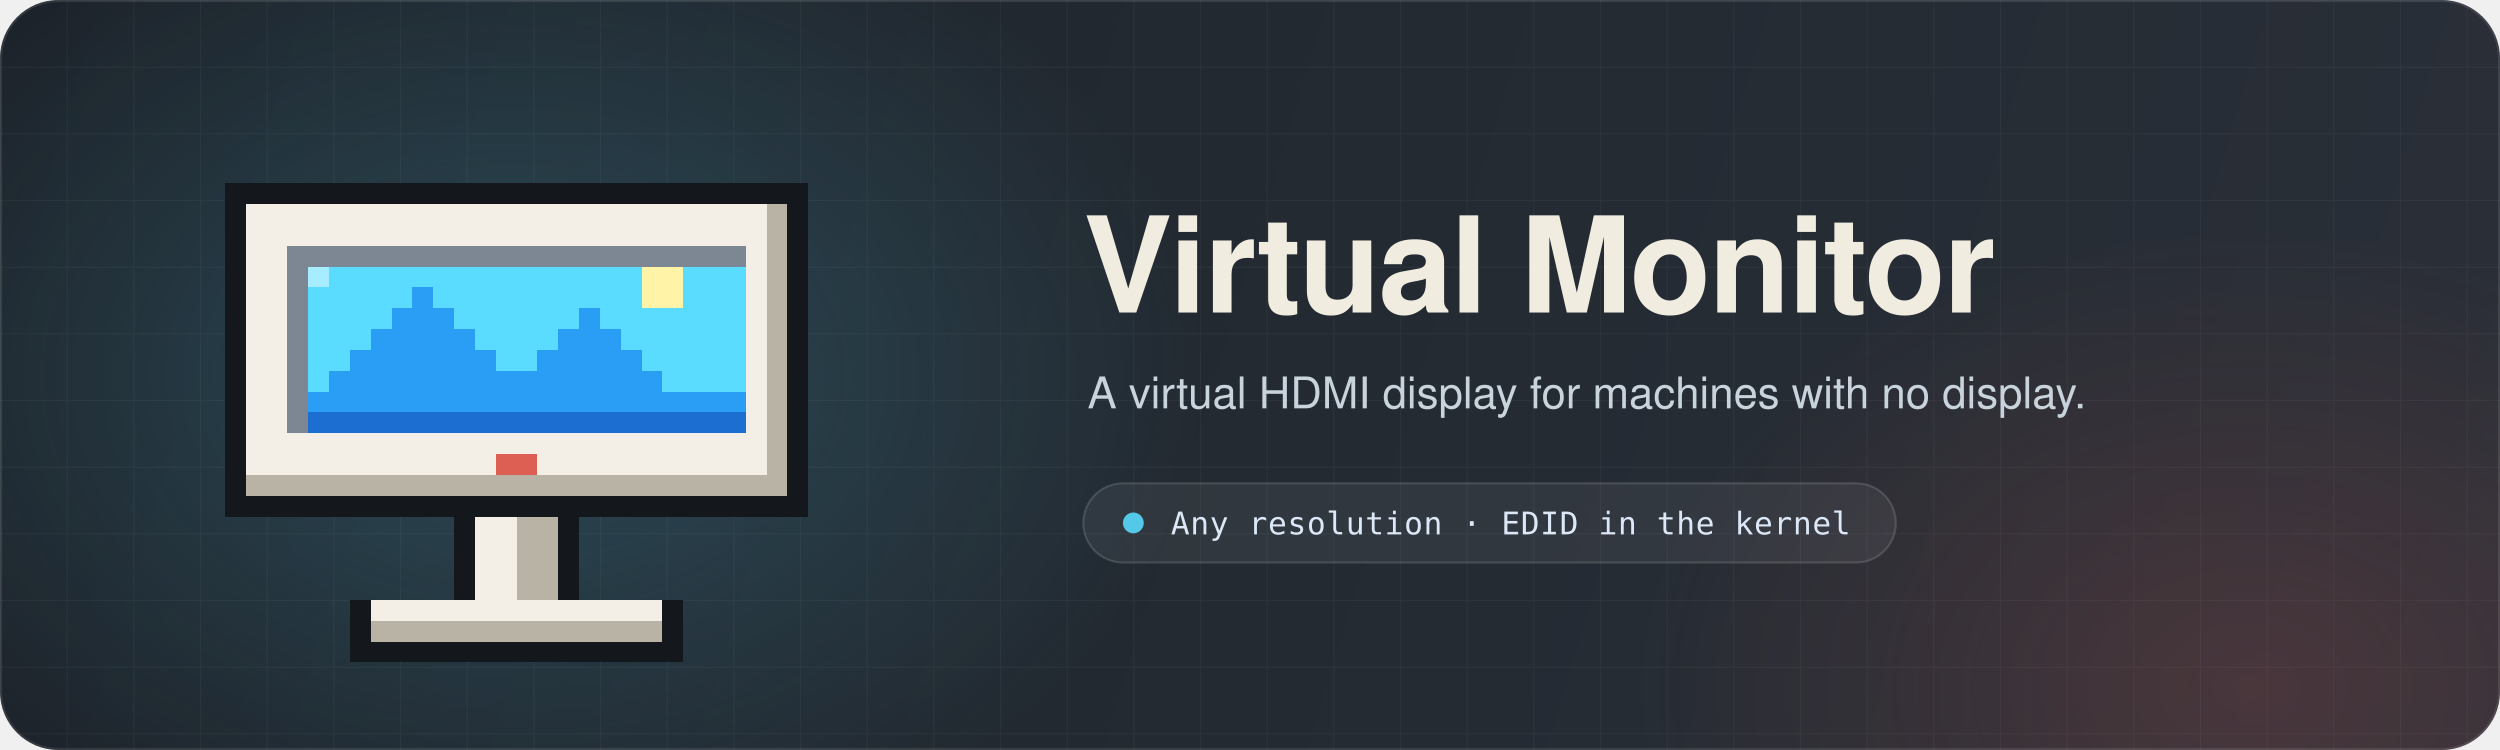
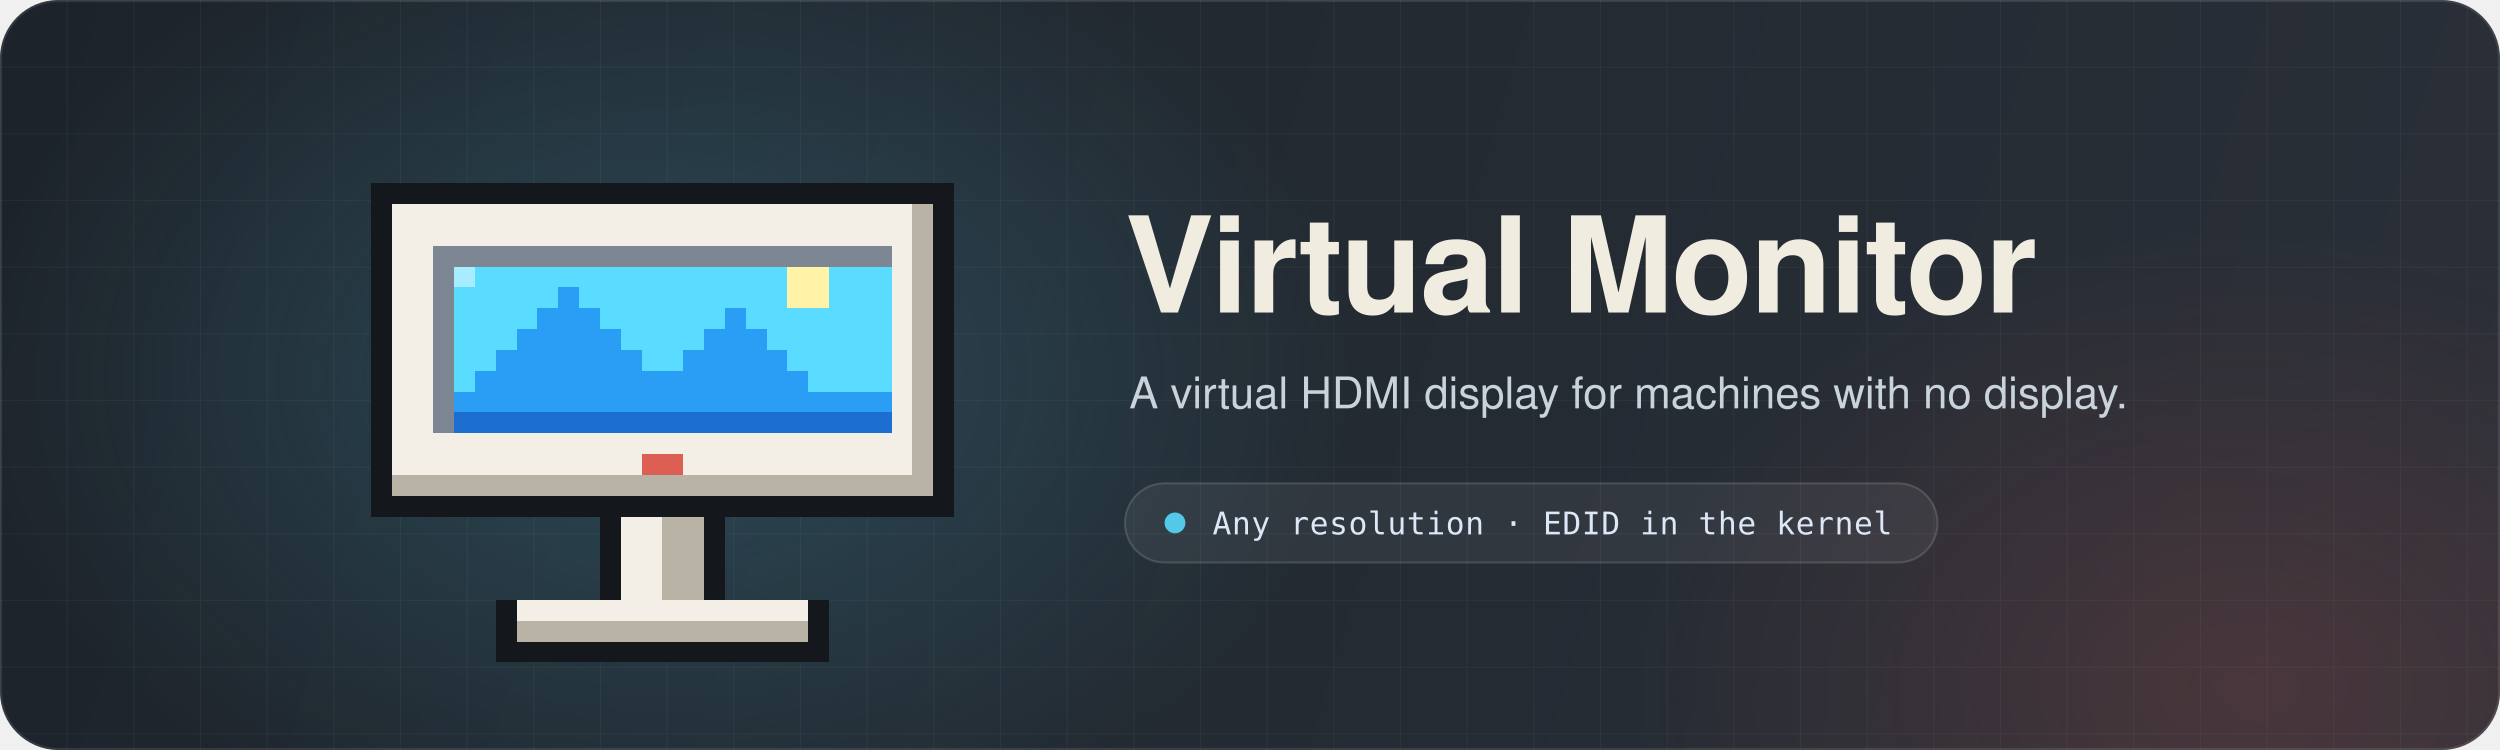
<svg xmlns="http://www.w3.org/2000/svg" viewBox="0 0 1200 360" fill="none" role="img" aria-labelledby="title description">
  <defs>
    <linearGradient id="background" x1="0" y1="0" x2="1200" y2="360" gradientUnits="userSpaceOnUse">
      <stop stop-color="#1D232A" />
      <stop offset=".6" stop-color="#242B33" />
      <stop offset="1" stop-color="#2A2F38" />
    </linearGradient>
    <linearGradient id="screen" x1="0" y1="0" x2="0" y2="1">
      <stop stop-color="#7FE3F5" />
      <stop offset="1" stop-color="#2F9CC4" />
    </linearGradient>
-     <radialGradient id="glow" cx="0" cy="0" r="1" gradientTransform="matrix(0 240 -330 0 250 180)" gradientUnits="userSpaceOnUse">
+     <radialGradient id="glow" cx="0" cy="0" r="1" gradientTransform="matrix(0 240 -330 0 320 180)" gradientUnits="userSpaceOnUse">
      <stop stop-color="#54C8E8" stop-opacity=".22" />
      <stop offset="1" stop-color="#54C8E8" stop-opacity="0" />
    </radialGradient>
    <radialGradient id="glowCoral" cx="0" cy="0" r="1" gradientTransform="matrix(0 220 -300 0 1080 330)" gradientUnits="userSpaceOnUse">
      <stop stop-color="#DD5E53" stop-opacity=".18" />
      <stop offset="1" stop-color="#DD5E53" stop-opacity="0" />
    </radialGradient>
    <pattern id="grid" width="32" height="32" patternUnits="userSpaceOnUse">
      <path d="M32 0H0v32" stroke="#FFFFFF" stroke-opacity=".04" />
    </pattern>
    <clipPath id="frame">
      <rect width="1200" height="360" rx="28" />
    </clipPath>
  </defs>
  <g clip-path="url(#frame)">
    <rect width="1200" height="360" fill="url(#background)" />
    <rect width="1200" height="360" fill="url(#grid)" />
    <rect width="1200" height="360" fill="url(#glow)" />
    <rect width="1200" height="360" fill="url(#glowCoral)" />
  </g>
  <rect x=".5" y=".5" width="1199" height="359" rx="27.5" stroke="#FFFFFF" stroke-opacity=".1" />
-   <g transform="translate(88 38)" shape-rendering="crispEdges">
+   <g transform="translate(158 38)" shape-rendering="crispEdges">
    <rect x="20" y="50" width="280" height="10" fill="#14181d" />
    <rect x="20" y="60" width="10" height="10" fill="#14181d" />
    <rect x="30" y="60" width="250" height="10" fill="#f3efe6" />
    <rect x="280" y="60" width="10" height="10" fill="#b9b3a6" />
    <rect x="290" y="60" width="10" height="10" fill="#14181d" />
    <rect x="20" y="70" width="10" height="10" fill="#14181d" />
    <rect x="30" y="70" width="250" height="10" fill="#f3efe6" />
    <rect x="280" y="70" width="10" height="10" fill="#b9b3a6" />
    <rect x="290" y="70" width="10" height="10" fill="#14181d" />
    <rect x="20" y="80" width="10" height="10" fill="#14181d" />
    <rect x="30" y="80" width="20" height="10" fill="#f3efe6" />
    <rect x="50" y="80" width="220" height="10" fill="#7d8794" />
    <rect x="270" y="80" width="10" height="10" fill="#f3efe6" />
    <rect x="280" y="80" width="10" height="10" fill="#b9b3a6" />
    <rect x="290" y="80" width="10" height="10" fill="#14181d" />
    <rect x="20" y="90" width="10" height="10" fill="#14181d" />
    <rect x="30" y="90" width="20" height="10" fill="#f3efe6" />
    <rect x="50" y="90" width="10" height="10" fill="#7d8794" />
    <rect x="60" y="90" width="10" height="10" fill="#a8ecff" />
    <rect x="70" y="90" width="150" height="10" fill="#59dcff" />
    <rect x="220" y="90" width="20" height="10" fill="#fff3a8" />
    <rect x="240" y="90" width="30" height="10" fill="#59dcff" />
    <rect x="270" y="90" width="10" height="10" fill="#f3efe6" />
    <rect x="280" y="90" width="10" height="10" fill="#b9b3a6" />
    <rect x="290" y="90" width="10" height="10" fill="#14181d" />
    <rect x="20" y="100" width="10" height="10" fill="#14181d" />
    <rect x="30" y="100" width="20" height="10" fill="#f3efe6" />
    <rect x="50" y="100" width="10" height="10" fill="#7d8794" />
    <rect x="60" y="100" width="50" height="10" fill="#59dcff" />
    <rect x="110" y="100" width="10" height="10" fill="#2a9df4" />
    <rect x="120" y="100" width="100" height="10" fill="#59dcff" />
    <rect x="220" y="100" width="20" height="10" fill="#fff3a8" />
    <rect x="240" y="100" width="30" height="10" fill="#59dcff" />
    <rect x="270" y="100" width="10" height="10" fill="#f3efe6" />
    <rect x="280" y="100" width="10" height="10" fill="#b9b3a6" />
    <rect x="290" y="100" width="10" height="10" fill="#14181d" />
    <rect x="20" y="110" width="10" height="10" fill="#14181d" />
    <rect x="30" y="110" width="20" height="10" fill="#f3efe6" />
    <rect x="50" y="110" width="10" height="10" fill="#7d8794" />
    <rect x="60" y="110" width="40" height="10" fill="#59dcff" />
    <rect x="100" y="110" width="30" height="10" fill="#2a9df4" />
    <rect x="130" y="110" width="60" height="10" fill="#59dcff" />
    <rect x="190" y="110" width="10" height="10" fill="#2a9df4" />
    <rect x="200" y="110" width="70" height="10" fill="#59dcff" />
    <rect x="270" y="110" width="10" height="10" fill="#f3efe6" />
    <rect x="280" y="110" width="10" height="10" fill="#b9b3a6" />
    <rect x="290" y="110" width="10" height="10" fill="#14181d" />
    <rect x="20" y="120" width="10" height="10" fill="#14181d" />
    <rect x="30" y="120" width="20" height="10" fill="#f3efe6" />
    <rect x="50" y="120" width="10" height="10" fill="#7d8794" />
    <rect x="60" y="120" width="30" height="10" fill="#59dcff" />
    <rect x="90" y="120" width="50" height="10" fill="#2a9df4" />
    <rect x="140" y="120" width="40" height="10" fill="#59dcff" />
    <rect x="180" y="120" width="30" height="10" fill="#2a9df4" />
    <rect x="210" y="120" width="60" height="10" fill="#59dcff" />
    <rect x="270" y="120" width="10" height="10" fill="#f3efe6" />
    <rect x="280" y="120" width="10" height="10" fill="#b9b3a6" />
    <rect x="290" y="120" width="10" height="10" fill="#14181d" />
    <rect x="20" y="130" width="10" height="10" fill="#14181d" />
    <rect x="30" y="130" width="20" height="10" fill="#f3efe6" />
    <rect x="50" y="130" width="10" height="10" fill="#7d8794" />
    <rect x="60" y="130" width="20" height="10" fill="#59dcff" />
    <rect x="80" y="130" width="70" height="10" fill="#2a9df4" />
    <rect x="150" y="130" width="20" height="10" fill="#59dcff" />
    <rect x="170" y="130" width="50" height="10" fill="#2a9df4" />
    <rect x="220" y="130" width="50" height="10" fill="#59dcff" />
    <rect x="270" y="130" width="10" height="10" fill="#f3efe6" />
    <rect x="280" y="130" width="10" height="10" fill="#b9b3a6" />
    <rect x="290" y="130" width="10" height="10" fill="#14181d" />
    <rect x="20" y="140" width="10" height="10" fill="#14181d" />
    <rect x="30" y="140" width="20" height="10" fill="#f3efe6" />
    <rect x="50" y="140" width="10" height="10" fill="#7d8794" />
    <rect x="60" y="140" width="10" height="10" fill="#59dcff" />
    <rect x="70" y="140" width="160" height="10" fill="#2a9df4" />
    <rect x="230" y="140" width="40" height="10" fill="#59dcff" />
    <rect x="270" y="140" width="10" height="10" fill="#f3efe6" />
    <rect x="280" y="140" width="10" height="10" fill="#b9b3a6" />
    <rect x="290" y="140" width="10" height="10" fill="#14181d" />
    <rect x="20" y="150" width="10" height="10" fill="#14181d" />
    <rect x="30" y="150" width="20" height="10" fill="#f3efe6" />
    <rect x="50" y="150" width="10" height="10" fill="#7d8794" />
    <rect x="60" y="150" width="210" height="10" fill="#2a9df4" />
    <rect x="270" y="150" width="10" height="10" fill="#f3efe6" />
    <rect x="280" y="150" width="10" height="10" fill="#b9b3a6" />
    <rect x="290" y="150" width="10" height="10" fill="#14181d" />
    <rect x="20" y="160" width="10" height="10" fill="#14181d" />
    <rect x="30" y="160" width="20" height="10" fill="#f3efe6" />
    <rect x="50" y="160" width="10" height="10" fill="#7d8794" />
    <rect x="60" y="160" width="210" height="10" fill="#1c6fd1" />
    <rect x="270" y="160" width="10" height="10" fill="#f3efe6" />
    <rect x="280" y="160" width="10" height="10" fill="#b9b3a6" />
    <rect x="290" y="160" width="10" height="10" fill="#14181d" />
    <rect x="20" y="170" width="10" height="10" fill="#14181d" />
    <rect x="30" y="170" width="250" height="10" fill="#f3efe6" />
    <rect x="280" y="170" width="10" height="10" fill="#b9b3a6" />
    <rect x="290" y="170" width="10" height="10" fill="#14181d" />
    <rect x="20" y="180" width="10" height="10" fill="#14181d" />
    <rect x="30" y="180" width="120" height="10" fill="#f3efe6" />
    <rect x="150" y="180" width="20" height="10" fill="#dd5e53" />
    <rect x="170" y="180" width="110" height="10" fill="#f3efe6" />
    <rect x="280" y="180" width="10" height="10" fill="#b9b3a6" />
    <rect x="290" y="180" width="10" height="10" fill="#14181d" />
    <rect x="20" y="190" width="10" height="10" fill="#14181d" />
    <rect x="30" y="190" width="260" height="10" fill="#b9b3a6" />
    <rect x="290" y="190" width="10" height="10" fill="#14181d" />
    <rect x="20" y="200" width="280" height="10" fill="#14181d" />
    <rect x="130" y="210" width="10" height="10" fill="#14181d" />
    <rect x="140" y="210" width="20" height="10" fill="#f3efe6" />
    <rect x="160" y="210" width="20" height="10" fill="#b9b3a6" />
    <rect x="180" y="210" width="10" height="10" fill="#14181d" />
    <rect x="130" y="220" width="10" height="10" fill="#14181d" />
    <rect x="140" y="220" width="20" height="10" fill="#f3efe6" />
    <rect x="160" y="220" width="20" height="10" fill="#b9b3a6" />
    <rect x="180" y="220" width="10" height="10" fill="#14181d" />
    <rect x="130" y="230" width="10" height="10" fill="#14181d" />
    <rect x="140" y="230" width="20" height="10" fill="#f3efe6" />
    <rect x="160" y="230" width="20" height="10" fill="#b9b3a6" />
    <rect x="180" y="230" width="10" height="10" fill="#14181d" />
    <rect x="130" y="240" width="10" height="10" fill="#14181d" />
    <rect x="140" y="240" width="20" height="10" fill="#f3efe6" />
    <rect x="160" y="240" width="20" height="10" fill="#b9b3a6" />
    <rect x="180" y="240" width="10" height="10" fill="#14181d" />
    <rect x="80" y="250" width="10" height="10" fill="#14181d" />
    <rect x="90" y="250" width="140" height="10" fill="#f3efe6" />
    <rect x="230" y="250" width="10" height="10" fill="#14181d" />
    <rect x="80" y="260" width="10" height="10" fill="#14181d" />
    <rect x="90" y="260" width="140" height="10" fill="#b9b3a6" />
    <rect x="230" y="260" width="10" height="10" fill="#14181d" />
    <rect x="80" y="270" width="160" height="10" fill="#14181d" />
  </g>
-   <g transform="translate(520 0)">
+   <g transform="translate(540 0)">
    <text x="0" y="150" fill="#F1ECE0" font-family="ui-sans-serif, system-ui, 'Segoe UI', Helvetica, Arial, sans-serif" font-size="64" font-weight="700" letter-spacing="-1">Virtual Monitor</text>
    <text x="2" y="196" fill="#C9D3DC" font-family="ui-sans-serif, system-ui, 'Segoe UI', Helvetica, Arial, sans-serif" font-size="21">A virtual HDMI display for machines with no display.</text>
    <g transform="translate(0 232)">
      <rect width="390" height="38" rx="19" fill="#FFFFFF" fill-opacity=".06" stroke="#FFFFFF" stroke-opacity=".14" />
      <circle cx="24" cy="19" r="5" fill="#54C8E8" />
      <text x="42" y="24.5" fill="#DCE8F7" font-family="ui-monospace, 'SFMono-Regular', 'JetBrains Mono', Menlo, Consolas, monospace" font-size="15" letter-spacing=".3">Any resolution · EDID in the kernel</text>
    </g>
  </g>
</svg>
